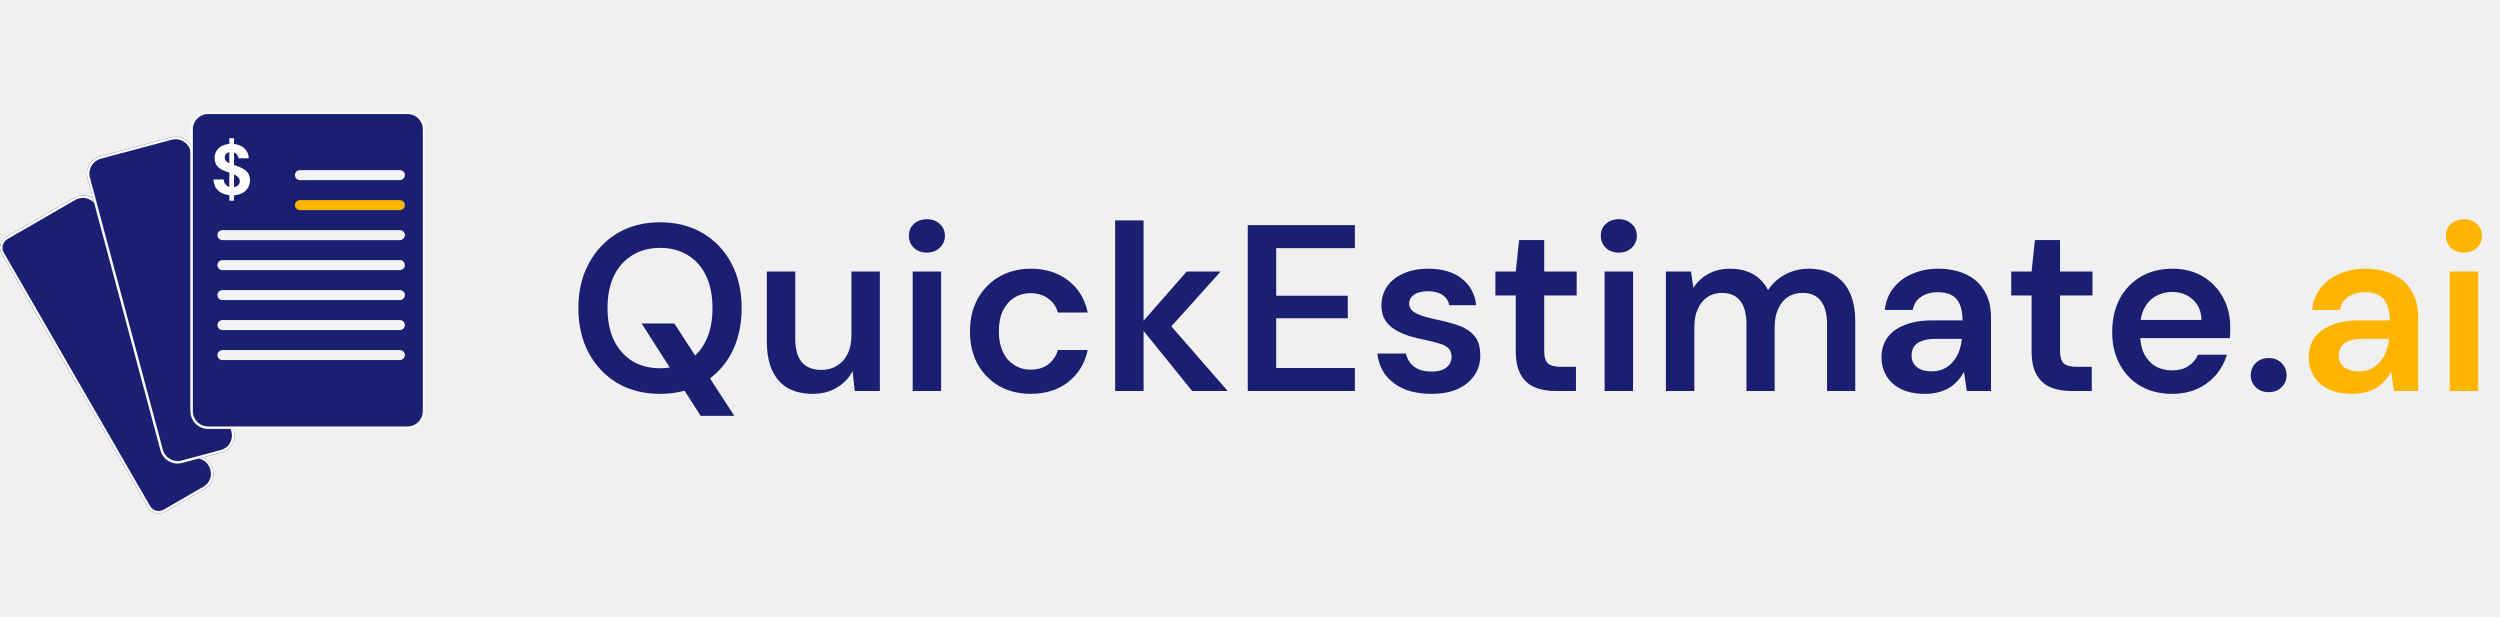
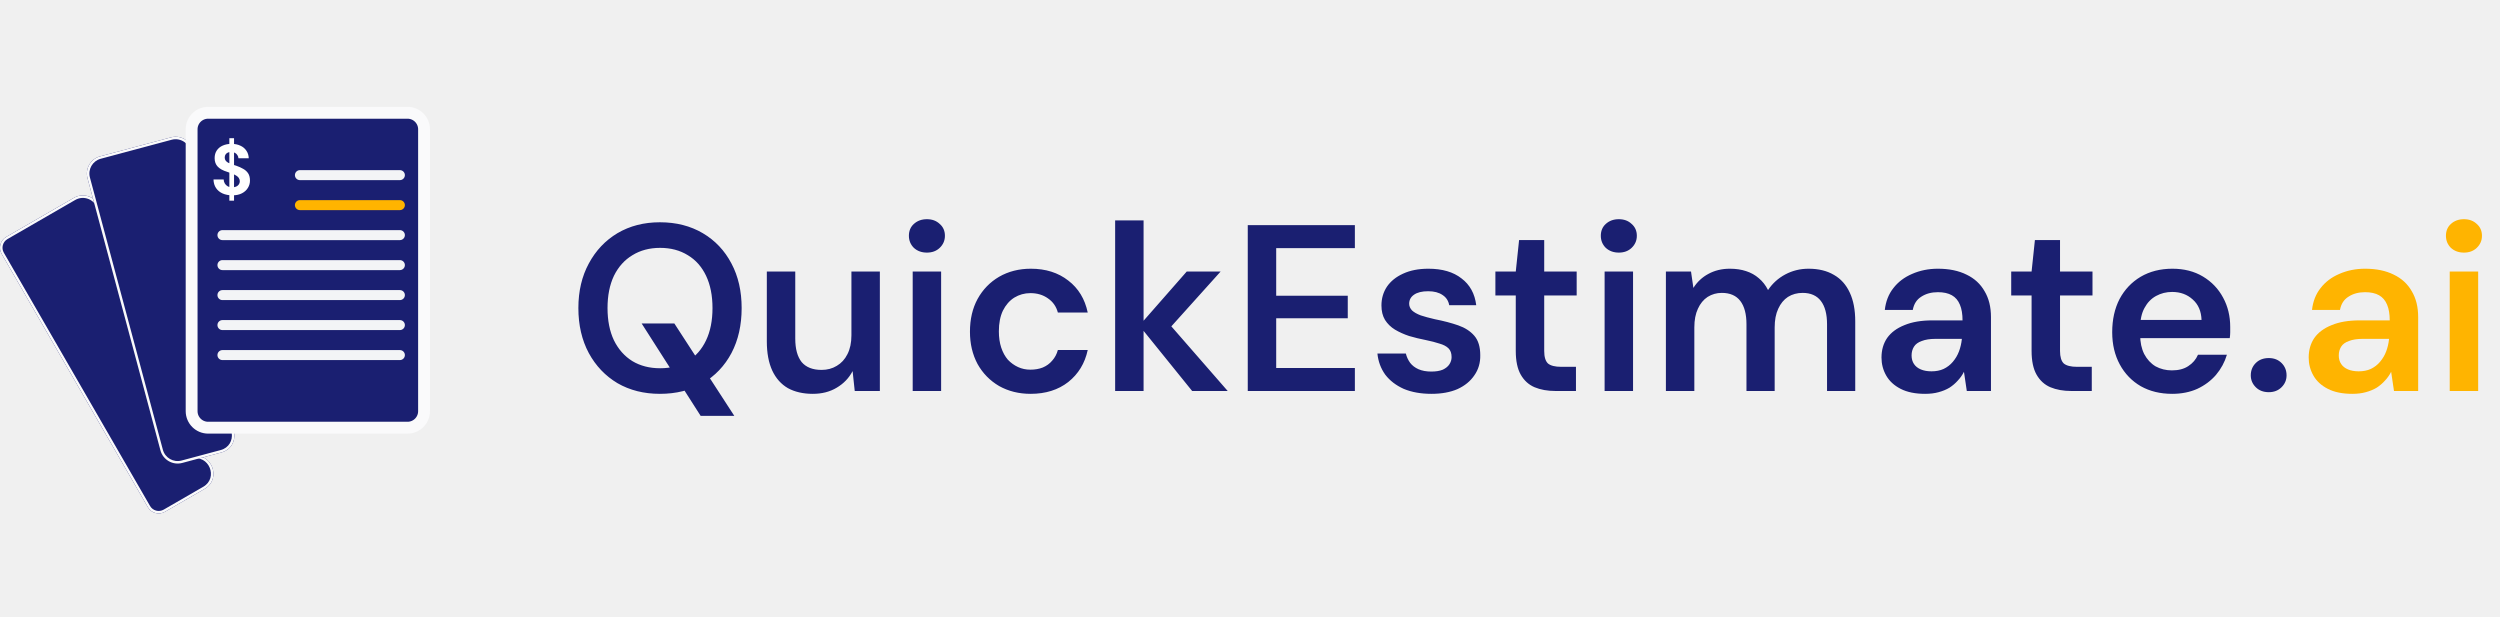
<svg xmlns="http://www.w3.org/2000/svg" width="211" height="52" viewBox="0 0 211 52" fill="none">
  <mask id="path-2-inside-1_46_3227" fill="white">
    <path d="M13.911 38.021C14.062 38.583 14.64 38.916 15.203 38.766L16.12 38.52C17.814 38.066 18.777 40.391 17.258 41.268L13.922 43.194C13.417 43.486 12.773 43.313 12.481 42.809L0.142 21.436C-0.15 20.931 0.023 20.285 0.527 19.994L6.242 16.695C7.096 16.202 8.185 16.653 8.44 17.606L13.911 38.021Z" />
  </mask>
  <path d="M13.911 38.021C14.062 38.583 14.64 38.916 15.203 38.766L16.12 38.52C17.814 38.066 18.777 40.391 17.258 41.268L13.922 43.194C13.417 43.486 12.773 43.313 12.481 42.809L0.142 21.436C-0.15 20.931 0.023 20.285 0.527 19.994L6.242 16.695C7.096 16.202 8.185 16.653 8.44 17.606L13.911 38.021Z" fill="#1A1F71" />
  <path d="M13.911 38.021L13.707 38.075L13.707 38.075L13.911 38.021ZM15.203 38.766L15.258 38.969L15.258 38.969L15.203 38.766ZM13.922 43.194L14.027 43.377L14.027 43.377L13.922 43.194ZM12.481 42.809L12.299 42.914L12.299 42.914L12.481 42.809ZM0.142 21.436L-0.041 21.541L-0.041 21.541L0.142 21.436ZM0.527 19.994L0.422 19.812L0.422 19.812L0.527 19.994ZM8.44 17.606L8.237 17.661L8.44 17.606ZM16.12 38.52L16.065 38.316L16.12 38.52ZM13.911 38.021L13.707 38.075C13.888 38.751 14.583 39.15 15.258 38.969L15.203 38.766L15.149 38.562C14.698 38.683 14.236 38.416 14.115 37.966L13.911 38.021ZM15.203 38.766L15.258 38.969L16.174 38.724L16.12 38.52L16.065 38.316L15.149 38.562L15.203 38.766ZM17.258 41.268L17.153 41.085L13.816 43.012L13.922 43.194L14.027 43.377L17.364 41.451L17.258 41.268ZM13.922 43.194L13.816 43.012C13.413 43.245 12.897 43.107 12.664 42.703L12.481 42.809L12.299 42.914C12.648 43.52 13.422 43.727 14.027 43.377L13.922 43.194ZM12.481 42.809L12.664 42.703L0.324 21.33L0.142 21.436L-0.041 21.541L12.299 42.914L12.481 42.809ZM0.142 21.436L0.324 21.33C0.091 20.927 0.229 20.41 0.633 20.177L0.527 19.994L0.422 19.812C-0.184 20.161 -0.391 20.936 -0.041 21.541L0.142 21.436ZM0.527 19.994L0.633 20.177L6.347 16.878L6.242 16.695L6.136 16.513L0.422 19.812L0.527 19.994ZM8.44 17.606L8.237 17.661L13.707 38.075L13.911 38.021L14.115 37.966L8.644 17.551L8.44 17.606ZM6.242 16.695L6.347 16.878C7.081 16.454 8.017 16.842 8.237 17.661L8.44 17.606L8.644 17.551C8.353 16.465 7.11 15.95 6.136 16.513L6.242 16.695ZM16.12 38.52L16.174 38.724C17.63 38.334 18.458 40.331 17.153 41.085L17.258 41.268L17.364 41.451C19.096 40.45 17.998 37.798 16.065 38.316L16.12 38.52Z" fill="#FAFAFB" mask="url(#path-2-inside-1_46_3227)" />
  <mask id="path-4-inside-2_46_3227" fill="white">
    <path d="M16.32 34.187C16.321 34.77 16.793 35.242 17.375 35.242H18.283C20.037 35.242 20.366 37.737 18.671 38.191L15.379 39.073C14.579 39.287 13.757 38.812 13.542 38.013L7.385 15.034C7.171 14.234 7.645 13.411 8.446 13.196L14.432 11.593C15.385 11.337 16.32 12.055 16.32 13.041V34.187Z" />
  </mask>
  <path d="M16.32 34.187C16.321 34.77 16.793 35.242 17.375 35.242H18.283C20.037 35.242 20.366 37.737 18.671 38.191L15.379 39.073C14.579 39.287 13.757 38.812 13.542 38.013L7.385 15.034C7.171 14.234 7.645 13.411 8.446 13.196L14.432 11.593C15.385 11.337 16.32 12.055 16.32 13.041V34.187Z" fill="#1A1F71" />
  <path d="M16.32 34.187H16.11V34.187L16.32 34.187ZM17.375 35.242L17.375 35.453H17.375V35.242ZM15.379 39.073L15.434 39.277L15.434 39.277L15.379 39.073ZM13.542 38.013L13.338 38.067L13.338 38.067L13.542 38.013ZM7.385 15.034L7.181 15.089L7.181 15.089L7.385 15.034ZM8.446 13.196L8.391 12.992L8.391 12.992L8.446 13.196ZM16.32 34.187L16.11 34.187C16.11 34.886 16.677 35.453 17.375 35.453L17.375 35.242L17.375 35.031C16.91 35.031 16.532 34.653 16.532 34.187L16.32 34.187ZM17.375 35.242V35.453H18.283V35.242V35.031H17.375V35.242ZM18.671 38.191L18.617 37.987L15.325 38.869L15.379 39.073L15.434 39.277L18.726 38.395L18.671 38.191ZM15.379 39.073L15.325 38.869C14.637 39.053 13.93 38.645 13.746 37.958L13.542 38.013L13.338 38.067C13.583 38.98 14.521 39.521 15.434 39.277L15.379 39.073ZM13.542 38.013L13.746 37.958L7.589 14.979L7.385 15.034L7.181 15.089L13.338 38.067L13.542 38.013ZM7.385 15.034L7.589 14.979C7.404 14.292 7.813 13.584 8.5 13.4L8.446 13.196L8.391 12.992C7.478 13.237 6.937 14.176 7.181 15.089L7.385 15.034ZM8.446 13.196L8.5 13.4L14.487 11.796L14.432 11.593L14.378 11.389L8.391 12.992L8.446 13.196ZM16.32 13.041H16.11V34.187H16.32H16.532V13.041H16.32ZM14.432 11.593L14.487 11.796C15.306 11.577 16.11 12.194 16.11 13.041H16.32H16.532C16.532 11.916 15.464 11.098 14.378 11.389L14.432 11.593ZM18.283 35.242V35.453C19.791 35.453 20.073 37.597 18.617 37.987L18.671 38.191L18.726 38.395C20.659 37.877 20.284 35.031 18.283 35.031V35.242Z" fill="#FAFAFB" mask="url(#path-4-inside-2_46_3227)" />
-   <rect x="16.173" y="9.519" width="19.617" height="26.578" rx="1.395" fill="#1A1F71" stroke="#FAFAFB" stroke-width="0.211" />
+   <rect x="16.173" y="9.519" width="19.617" height="26.578" rx="1.395" fill="#1A1F71" stroke="#FAFAFB" strokeWidth="0.211" />
  <path d="M19.357 16.936V11.662H19.753V16.936H19.357ZM19.609 16.486C19.305 16.486 19.033 16.434 18.793 16.33C18.557 16.226 18.371 16.074 18.235 15.874C18.099 15.674 18.027 15.432 18.019 15.148H18.877C18.881 15.272 18.913 15.384 18.973 15.484C19.033 15.584 19.115 15.664 19.219 15.724C19.327 15.78 19.455 15.808 19.603 15.808C19.731 15.808 19.841 15.788 19.933 15.748C20.029 15.704 20.103 15.644 20.155 15.568C20.211 15.492 20.239 15.402 20.239 15.298C20.239 15.194 20.211 15.102 20.155 15.022C20.103 14.942 20.029 14.874 19.933 14.818C19.837 14.758 19.725 14.704 19.597 14.656C19.469 14.604 19.331 14.554 19.183 14.506C18.823 14.398 18.555 14.252 18.379 14.068C18.203 13.884 18.115 13.644 18.115 13.348C18.115 13.096 18.175 12.88 18.295 12.7C18.415 12.52 18.583 12.382 18.799 12.286C19.015 12.19 19.261 12.142 19.537 12.142C19.821 12.142 20.069 12.192 20.281 12.292C20.497 12.388 20.667 12.528 20.791 12.712C20.919 12.896 20.987 13.112 20.995 13.36H20.125C20.121 13.268 20.093 13.182 20.041 13.102C19.993 13.018 19.925 12.952 19.837 12.904C19.749 12.852 19.645 12.826 19.525 12.826C19.421 12.822 19.325 12.838 19.237 12.874C19.153 12.91 19.087 12.964 19.039 13.036C18.991 13.104 18.967 13.19 18.967 13.294C18.967 13.394 18.991 13.478 19.039 13.546C19.087 13.614 19.155 13.674 19.243 13.726C19.331 13.774 19.435 13.82 19.555 13.864C19.675 13.904 19.805 13.946 19.945 13.99C20.157 14.062 20.349 14.148 20.521 14.248C20.697 14.344 20.837 14.47 20.941 14.626C21.045 14.782 21.097 14.988 21.097 15.244C21.097 15.464 21.039 15.668 20.923 15.856C20.811 16.044 20.645 16.196 20.425 16.312C20.205 16.428 19.933 16.486 19.609 16.486Z" fill="white" />
  <rect x="24.891" y="14.359" width="9.281" height="0.844" rx="0.422" fill="#F3F4F6" />
  <rect x="24.891" y="16.89" width="9.281" height="0.844" rx="0.422" fill="#FFB400" />
  <rect x="18.352" y="19.422" width="15.82" height="0.844" rx="0.422" fill="#F3F4F6" />
  <rect x="18.352" y="21.953" width="15.82" height="0.844" rx="0.422" fill="#F3F4F6" />
  <rect x="18.352" y="24.484" width="15.82" height="0.844" rx="0.422" fill="#F3F4F6" />
  <rect x="18.352" y="27.015" width="15.82" height="0.844" rx="0.422" fill="#F3F4F6" />
  <rect x="18.352" y="29.547" width="15.82" height="0.844" rx="0.422" fill="#F3F4F6" />
  <path d="M59.135 35.1L54.155 27.3H56.915L61.975 35.1H59.135ZM55.695 33.24C54.349 33.24 53.155 32.94 52.115 32.34C51.089 31.727 50.282 30.88 49.695 29.8C49.109 28.707 48.815 27.44 48.815 26C48.815 24.573 49.109 23.32 49.695 22.24C50.282 21.147 51.089 20.293 52.115 19.68C53.155 19.067 54.349 18.76 55.695 18.76C57.069 18.76 58.275 19.067 59.315 19.68C60.355 20.293 61.162 21.147 61.735 22.24C62.309 23.32 62.595 24.573 62.595 26C62.595 27.44 62.309 28.707 61.735 29.8C61.162 30.88 60.355 31.727 59.315 32.34C58.275 32.94 57.069 33.24 55.695 33.24ZM55.715 31.08C56.609 31.08 57.389 30.88 58.055 30.48C58.722 30.067 59.235 29.48 59.595 28.72C59.955 27.96 60.135 27.053 60.135 26C60.135 24.947 59.955 24.04 59.595 23.28C59.235 22.52 58.722 21.94 58.055 21.54C57.389 21.127 56.609 20.92 55.715 20.92C54.822 20.92 54.042 21.127 53.375 21.54C52.709 21.94 52.189 22.52 51.815 23.28C51.455 24.04 51.275 24.947 51.275 26C51.275 27.053 51.455 27.96 51.815 28.72C52.189 29.48 52.709 30.067 53.375 30.48C54.042 30.88 54.822 31.08 55.715 31.08ZM68.6 33.24C67.787 33.24 67.087 33.08 66.5 32.76C65.927 32.427 65.487 31.933 65.18 31.28C64.874 30.613 64.72 29.793 64.72 28.82V22.92H67.12V28.58C67.12 29.447 67.3 30.107 67.66 30.56C68.034 31 68.594 31.22 69.34 31.22C69.82 31.22 70.247 31.107 70.62 30.88C71.007 30.653 71.307 30.327 71.52 29.9C71.747 29.46 71.86 28.927 71.86 28.3V22.92H74.26V33H72.14L71.96 31.32C71.654 31.907 71.207 32.373 70.62 32.72C70.047 33.067 69.374 33.24 68.6 33.24ZM77.031 33V22.92H79.431V33H77.031ZM78.231 21.32C77.791 21.32 77.424 21.187 77.131 20.92C76.851 20.64 76.711 20.3 76.711 19.9C76.711 19.487 76.851 19.153 77.131 18.9C77.424 18.633 77.791 18.5 78.231 18.5C78.671 18.5 79.031 18.633 79.311 18.9C79.604 19.153 79.751 19.487 79.751 19.9C79.751 20.3 79.604 20.64 79.311 20.92C79.031 21.187 78.671 21.32 78.231 21.32ZM86.984 33.24C85.997 33.24 85.111 33.02 84.324 32.58C83.551 32.127 82.944 31.507 82.504 30.72C82.077 29.92 81.864 29.013 81.864 28C81.864 26.947 82.077 26.027 82.504 25.24C82.944 24.44 83.551 23.813 84.324 23.36C85.111 22.907 86.004 22.68 87.004 22.68C88.257 22.68 89.311 23.013 90.164 23.68C91.017 24.333 91.564 25.233 91.804 26.38H89.284C89.151 25.873 88.871 25.473 88.444 25.18C88.031 24.887 87.537 24.74 86.964 24.74C86.471 24.74 86.017 24.867 85.604 25.12C85.204 25.373 84.884 25.74 84.644 26.22C84.417 26.7 84.304 27.28 84.304 27.96C84.304 28.48 84.371 28.94 84.504 29.34C84.637 29.74 84.824 30.08 85.064 30.36C85.317 30.627 85.604 30.833 85.924 30.98C86.244 31.127 86.591 31.2 86.964 31.2C87.351 31.2 87.697 31.14 88.004 31.02C88.324 30.887 88.591 30.693 88.804 30.44C89.031 30.187 89.191 29.887 89.284 29.54H91.804C91.564 30.66 91.017 31.56 90.164 32.24C89.311 32.907 88.251 33.24 86.984 33.24ZM100.618 33L96.158 27.48L100.158 22.92H103.018L98.038 28.46V26.6L103.618 33H100.618ZM94.118 33V18.6H96.518V33H94.118ZM105.311 33V19H114.351V20.94H107.711V24.96H113.751V26.86H107.711V31.06H114.351V33H105.311ZM120.814 33.24C119.921 33.24 119.141 33.1 118.474 32.82C117.821 32.527 117.301 32.127 116.914 31.62C116.541 31.1 116.321 30.507 116.254 29.84H118.654C118.721 30.12 118.841 30.38 119.014 30.62C119.187 30.847 119.421 31.027 119.714 31.16C120.021 31.293 120.381 31.36 120.794 31.36C121.194 31.36 121.521 31.307 121.774 31.2C122.027 31.08 122.214 30.927 122.334 30.74C122.454 30.553 122.514 30.353 122.514 30.14C122.514 29.82 122.427 29.573 122.254 29.4C122.081 29.227 121.827 29.093 121.494 29C121.174 28.893 120.787 28.793 120.334 28.7C119.854 28.607 119.387 28.493 118.934 28.36C118.494 28.213 118.094 28.033 117.734 27.82C117.387 27.607 117.107 27.333 116.894 27C116.694 26.667 116.594 26.26 116.594 25.78C116.594 25.193 116.747 24.667 117.054 24.2C117.374 23.733 117.827 23.367 118.414 23.1C119.014 22.82 119.727 22.68 120.554 22.68C121.727 22.68 122.661 22.953 123.354 23.5C124.061 24.033 124.474 24.787 124.594 25.76H122.314C122.247 25.387 122.061 25.1 121.754 24.9C121.447 24.687 121.041 24.58 120.534 24.58C120.014 24.58 119.614 24.68 119.334 24.88C119.067 25.067 118.934 25.32 118.934 25.64C118.934 25.84 119.014 26.027 119.174 26.2C119.347 26.36 119.594 26.5 119.914 26.62C120.234 26.727 120.627 26.833 121.094 26.94C121.841 27.087 122.501 27.26 123.074 27.46C123.647 27.66 124.101 27.953 124.434 28.34C124.767 28.727 124.934 29.273 124.934 29.98C124.947 30.62 124.781 31.187 124.434 31.68C124.101 32.173 123.627 32.56 123.014 32.84C122.401 33.107 121.667 33.24 120.814 33.24ZM131.291 33C130.611 33 130.018 32.893 129.511 32.68C129.018 32.467 128.631 32.113 128.351 31.62C128.071 31.127 127.931 30.46 127.931 29.62V24.94H126.211V22.92H127.931L128.211 20.26H130.331V22.92H133.071V24.94H130.331V29.62C130.331 30.127 130.438 30.48 130.651 30.68C130.878 30.867 131.251 30.96 131.771 30.96H133.011V33H131.291ZM135.429 33V22.92H137.829V33H135.429ZM136.629 21.32C136.189 21.32 135.822 21.187 135.529 20.92C135.249 20.64 135.109 20.3 135.109 19.9C135.109 19.487 135.249 19.153 135.529 18.9C135.822 18.633 136.189 18.5 136.629 18.5C137.069 18.5 137.429 18.633 137.709 18.9C138.002 19.153 138.149 19.487 138.149 19.9C138.149 20.3 138.002 20.64 137.709 20.92C137.429 21.187 137.069 21.32 136.629 21.32ZM140.602 33V22.92H142.722L142.922 24.3C143.242 23.793 143.662 23.4 144.182 23.12C144.716 22.827 145.322 22.68 146.002 22.68C146.509 22.68 146.962 22.747 147.362 22.88C147.776 23.013 148.136 23.213 148.442 23.48C148.762 23.747 149.022 24.08 149.222 24.48C149.596 23.92 150.082 23.48 150.682 23.16C151.282 22.84 151.936 22.68 152.642 22.68C153.482 22.68 154.196 22.853 154.782 23.2C155.369 23.533 155.816 24.033 156.122 24.7C156.429 25.353 156.582 26.16 156.582 27.12V33H154.202V27.36C154.202 26.507 154.029 25.853 153.682 25.4C153.336 24.947 152.822 24.72 152.142 24.72C151.676 24.72 151.262 24.833 150.902 25.06C150.556 25.287 150.282 25.62 150.082 26.06C149.882 26.487 149.782 27.013 149.782 27.64V33H147.402V27.36C147.402 26.507 147.229 25.853 146.882 25.4C146.536 24.947 146.016 24.72 145.322 24.72C144.882 24.72 144.482 24.833 144.122 25.06C143.776 25.287 143.502 25.62 143.302 26.06C143.102 26.487 143.002 27.013 143.002 27.64V33H140.602ZM162.478 33.24C161.651 33.24 160.965 33.1 160.418 32.82C159.871 32.54 159.465 32.167 159.198 31.7C158.931 31.233 158.798 30.727 158.798 30.18C158.798 29.54 158.958 28.987 159.278 28.52C159.611 28.053 160.098 27.693 160.738 27.44C161.378 27.173 162.165 27.04 163.098 27.04H165.638C165.638 26.507 165.565 26.067 165.418 25.72C165.271 25.36 165.045 25.093 164.738 24.92C164.431 24.747 164.038 24.66 163.558 24.66C163.011 24.66 162.545 24.787 162.158 25.04C161.771 25.28 161.531 25.653 161.438 26.16H159.078C159.158 25.44 159.398 24.827 159.798 24.32C160.198 23.8 160.725 23.4 161.378 23.12C162.045 22.827 162.771 22.68 163.558 22.68C164.505 22.68 165.311 22.847 165.978 23.18C166.645 23.5 167.151 23.967 167.498 24.58C167.858 25.18 168.038 25.907 168.038 26.76V33H165.998L165.758 31.38C165.625 31.647 165.451 31.893 165.238 32.12C165.038 32.347 164.805 32.547 164.538 32.72C164.271 32.88 163.965 33.007 163.618 33.1C163.285 33.193 162.905 33.24 162.478 33.24ZM163.018 31.34C163.405 31.34 163.745 31.273 164.038 31.14C164.345 30.993 164.605 30.793 164.818 30.54C165.045 30.273 165.218 29.98 165.338 29.66C165.458 29.34 165.538 29 165.578 28.64V28.6H163.358C162.891 28.6 162.505 28.66 162.198 28.78C161.891 28.887 161.671 29.047 161.538 29.26C161.405 29.473 161.338 29.72 161.338 30C161.338 30.28 161.405 30.52 161.538 30.72C161.671 30.92 161.865 31.073 162.118 31.18C162.371 31.287 162.671 31.34 163.018 31.34ZM174.826 33C174.146 33 173.553 32.893 173.046 32.68C172.553 32.467 172.166 32.113 171.886 31.62C171.606 31.127 171.466 30.46 171.466 29.62V24.94H169.746V22.92H171.466L171.746 20.26H173.866V22.92H176.606V24.94H173.866V29.62C173.866 30.127 173.973 30.48 174.186 30.68C174.413 30.867 174.786 30.96 175.306 30.96H176.546V33H174.826ZM183.33 33.24C182.33 33.24 181.45 33.027 180.69 32.6C179.93 32.16 179.337 31.547 178.91 30.76C178.484 29.973 178.27 29.067 178.27 28.04C178.27 26.973 178.477 26.04 178.89 25.24C179.317 24.44 179.91 23.813 180.67 23.36C181.444 22.907 182.337 22.68 183.35 22.68C184.337 22.68 185.197 22.9 185.93 23.34C186.664 23.78 187.23 24.373 187.63 25.12C188.03 25.853 188.23 26.68 188.23 27.6C188.23 27.733 188.23 27.88 188.23 28.04C188.23 28.2 188.217 28.367 188.19 28.54H179.99V27H185.81C185.784 26.267 185.537 25.693 185.07 25.28C184.604 24.853 184.024 24.64 183.33 24.64C182.837 24.64 182.384 24.753 181.97 24.98C181.557 25.207 181.23 25.547 180.99 26C180.75 26.44 180.63 27 180.63 27.68V28.26C180.63 28.887 180.744 29.427 180.97 29.88C181.21 30.333 181.53 30.68 181.93 30.92C182.344 31.147 182.804 31.26 183.31 31.26C183.87 31.26 184.33 31.14 184.69 30.9C185.064 30.66 185.337 30.34 185.51 29.94H187.95C187.764 30.567 187.457 31.133 187.03 31.64C186.604 32.133 186.077 32.527 185.45 32.82C184.824 33.1 184.117 33.24 183.33 33.24ZM191.486 33.1C191.033 33.1 190.666 32.96 190.386 32.68C190.106 32.4 189.966 32.067 189.966 31.68C189.966 31.267 190.106 30.92 190.386 30.64C190.666 30.36 191.033 30.22 191.486 30.22C191.926 30.22 192.286 30.36 192.566 30.64C192.846 30.92 192.986 31.267 192.986 31.68C192.986 32.067 192.846 32.4 192.566 32.68C192.286 32.96 191.926 33.1 191.486 33.1Z" fill="#1A1F71" />
  <path d="M198.533 33.24C197.706 33.24 197.019 33.1 196.473 32.82C195.926 32.54 195.519 32.167 195.253 31.7C194.986 31.233 194.853 30.727 194.853 30.18C194.853 29.54 195.013 28.987 195.333 28.52C195.666 28.053 196.153 27.693 196.793 27.44C197.433 27.173 198.219 27.04 199.153 27.04H201.693C201.693 26.507 201.619 26.067 201.473 25.72C201.326 25.36 201.099 25.093 200.793 24.92C200.486 24.747 200.093 24.66 199.613 24.66C199.066 24.66 198.599 24.787 198.213 25.04C197.826 25.28 197.586 25.653 197.493 26.16H195.133C195.213 25.44 195.453 24.827 195.853 24.32C196.253 23.8 196.779 23.4 197.433 23.12C198.099 22.827 198.826 22.68 199.613 22.68C200.559 22.68 201.366 22.847 202.033 23.18C202.699 23.5 203.206 23.967 203.553 24.58C203.913 25.18 204.093 25.907 204.093 26.76V33H202.053L201.813 31.38C201.679 31.647 201.506 31.893 201.293 32.12C201.093 32.347 200.859 32.547 200.593 32.72C200.326 32.88 200.019 33.007 199.673 33.1C199.339 33.193 198.959 33.24 198.533 33.24ZM199.073 31.34C199.459 31.34 199.799 31.273 200.093 31.14C200.399 30.993 200.659 30.793 200.873 30.54C201.099 30.273 201.273 29.98 201.393 29.66C201.513 29.34 201.593 29 201.633 28.64V28.6H199.413C198.946 28.6 198.559 28.66 198.253 28.78C197.946 28.887 197.726 29.047 197.593 29.26C197.459 29.473 197.393 29.72 197.393 30C197.393 30.28 197.459 30.52 197.593 30.72C197.726 30.92 197.919 31.073 198.173 31.18C198.426 31.287 198.726 31.34 199.073 31.34ZM206.757 33V22.92H209.157V33H206.757ZM207.957 21.32C207.517 21.32 207.15 21.187 206.857 20.92C206.577 20.64 206.437 20.3 206.437 19.9C206.437 19.487 206.577 19.153 206.857 18.9C207.15 18.633 207.517 18.5 207.957 18.5C208.397 18.5 208.757 18.633 209.037 18.9C209.33 19.153 209.477 19.487 209.477 19.9C209.477 20.3 209.33 20.64 209.037 20.92C208.757 21.187 208.397 21.32 207.957 21.32Z" fill="#FFB400" />
</svg>
